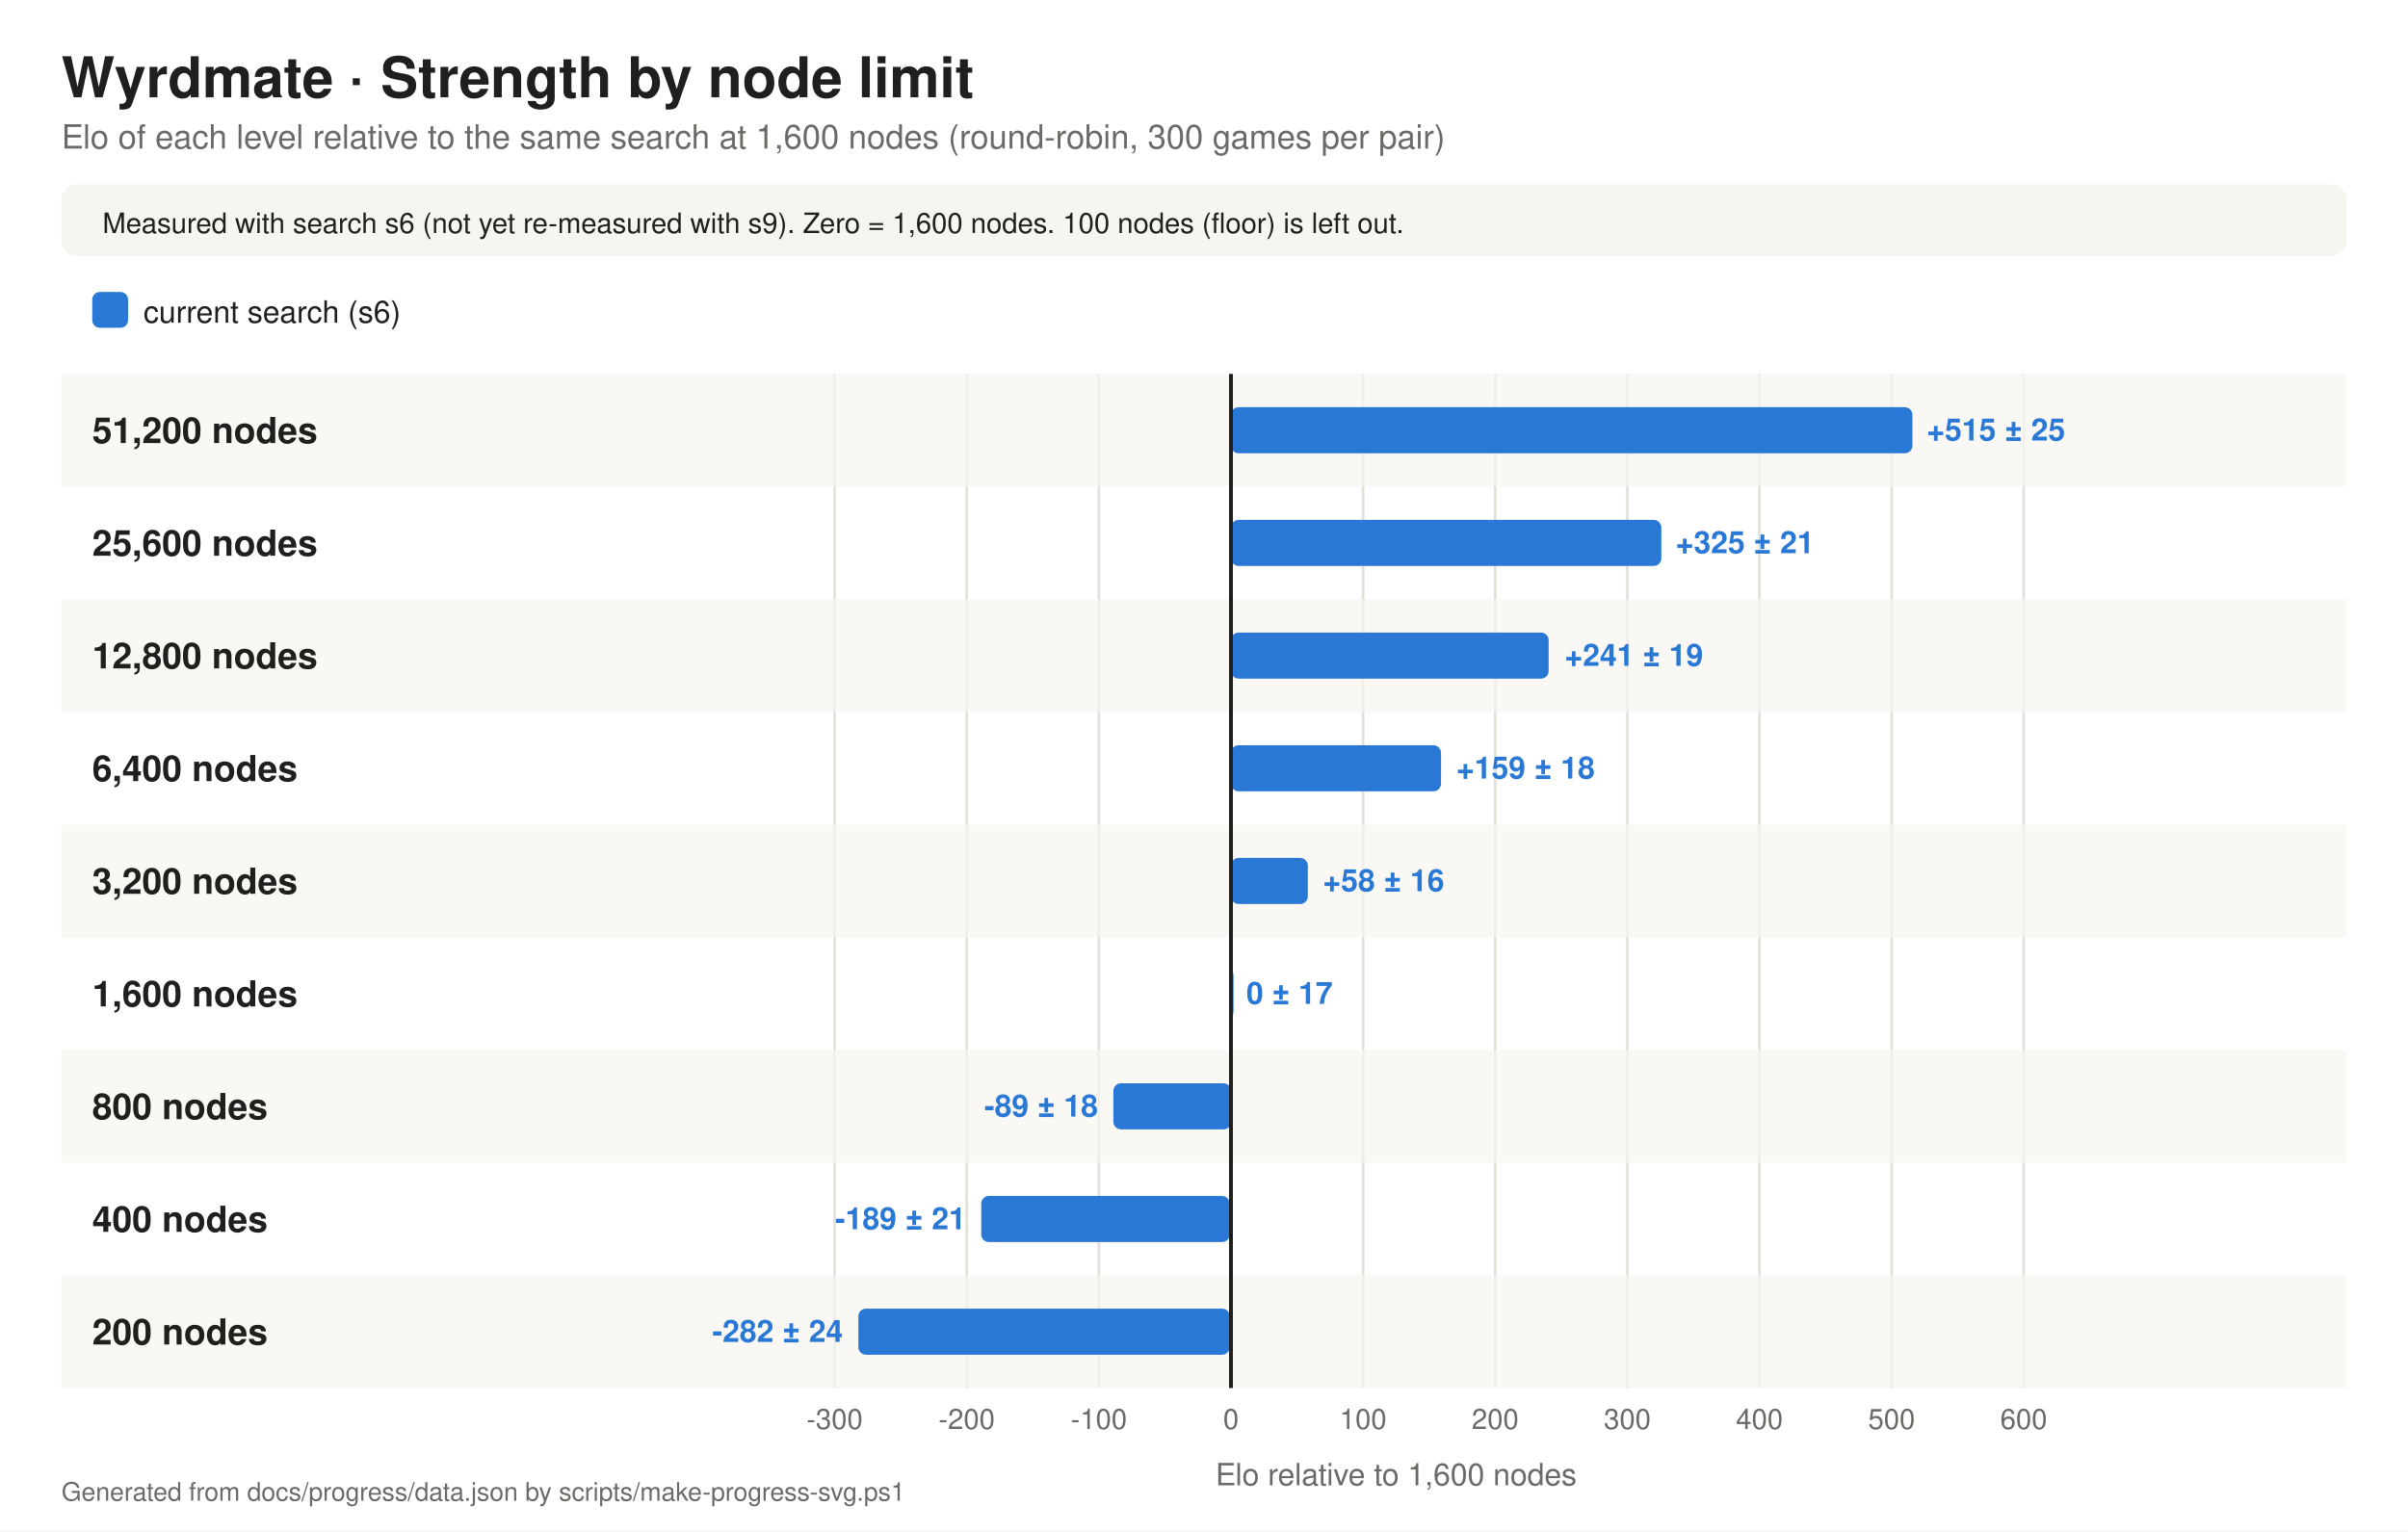
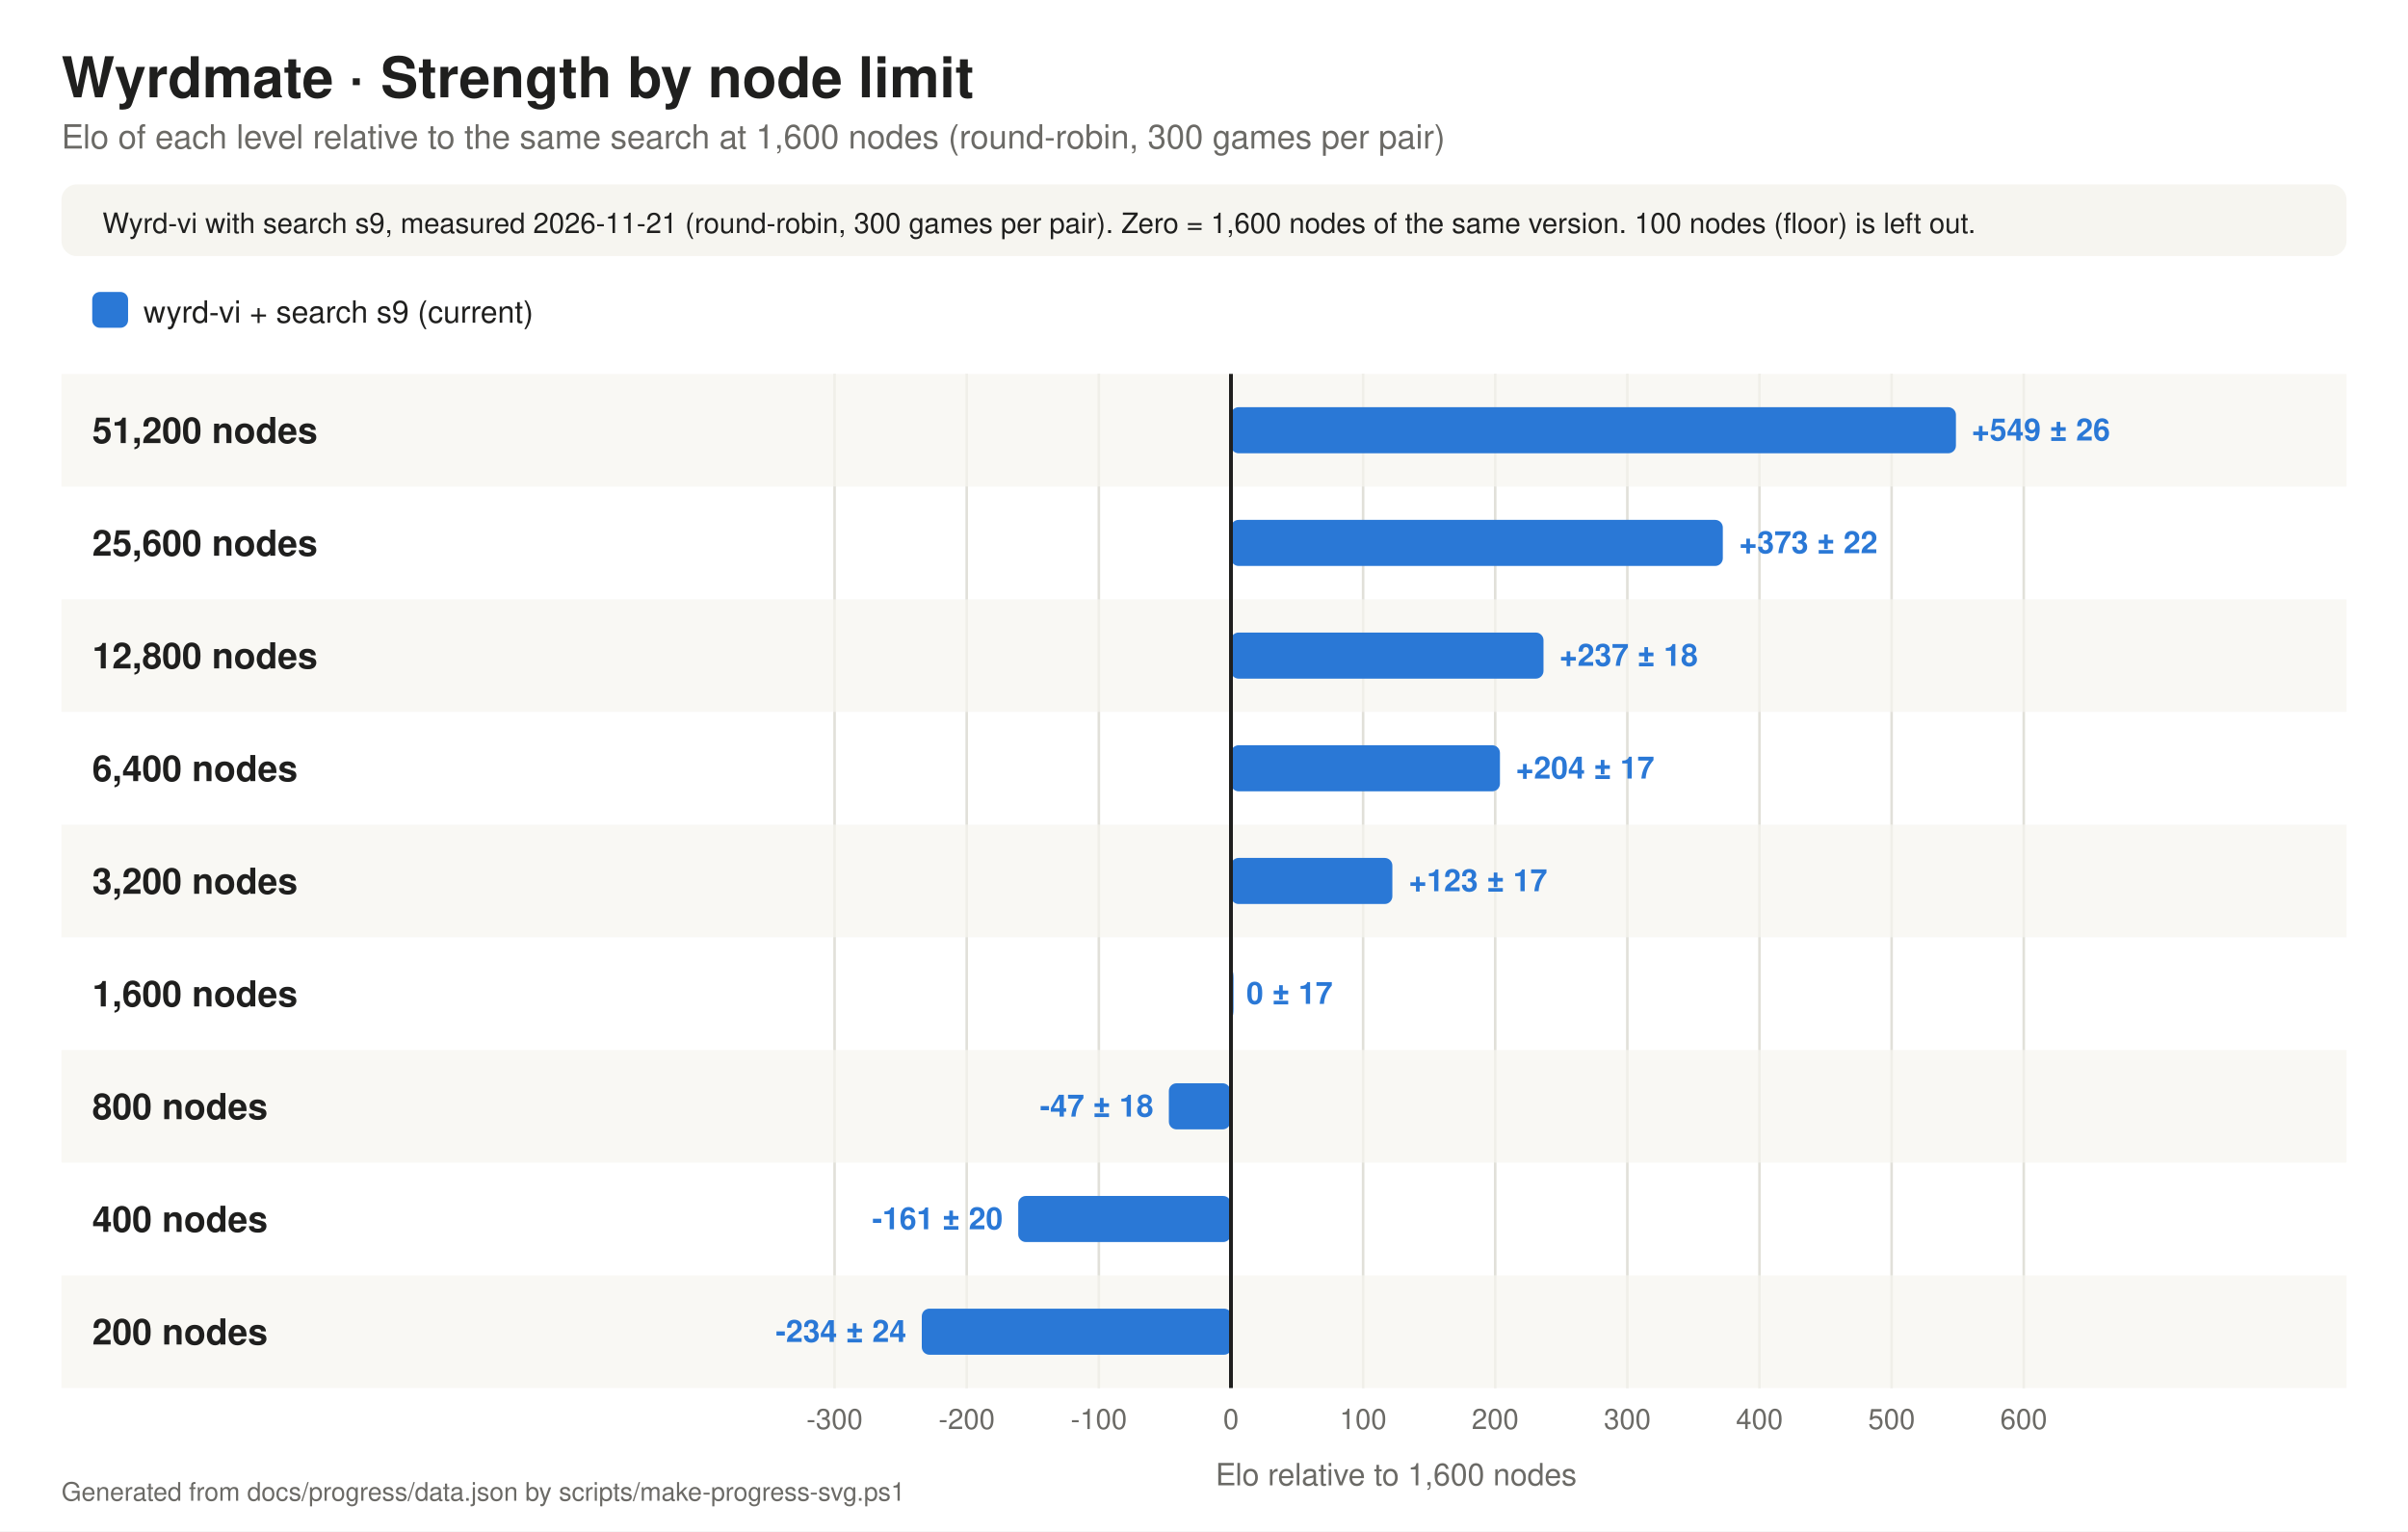
<svg xmlns="http://www.w3.org/2000/svg" width="940" height="598" viewBox="0 0 940 598" font-family="Segoe UI,Helvetica,Arial,sans-serif" role="img" aria-label="Wyrdmate · Strength by node limit">
  <rect width="940" height="598" fill="#ffffff" />
  <text x="24" y="38" font-size="22" font-weight="700" fill="#1f1f1e" text-anchor="start">Wyrdmate · Strength by node limit</text>
  <text x="24" y="58" font-size="13" font-weight="400" fill="#6b6a66" text-anchor="start">Elo of each level relative to the same search at 1,600 nodes (round-robin, 300 games per pair)</text>
  <rect x="24" y="72" width="892" height="28" rx="6" fill="#f6f5f0" />
-   <text x="40" y="91" font-size="11" font-weight="400" fill="#1f1f1e" text-anchor="start">Measured with search s6 (not yet re-measured with s9). Zero = 1,600 nodes. 100 nodes (floor) is left out.</text>
+   <text x="40" y="91" font-size="11" font-weight="400" fill="#1f1f1e" text-anchor="start">Wyrd-vi with search s9, measured 2026-11-21 (round-robin, 300 games per pair). Zero = 1,600 nodes of the same version. 100 nodes (floor) is left out.</text>
  <rect x="36" y="114" width="14" height="14" rx="3" fill="#2a78d6" />
-   <text x="56" y="126" font-size="12" font-weight="400" fill="#1f1f1e" text-anchor="start">current search (s6)</text>
+   <text x="56" y="126" font-size="12" font-weight="400" fill="#1f1f1e" text-anchor="start">wyrd-vi + search s9 (current)</text>
  <line x1="325.79" y1="146" x2="325.79" y2="542" stroke="#e1e0d9" />
  <text x="325.79" y="558" font-size="11" font-weight="400" fill="#6b6a66" text-anchor="middle">-300</text>
  <line x1="377.37" y1="146" x2="377.37" y2="542" stroke="#e1e0d9" />
  <text x="377.37" y="558" font-size="11" font-weight="400" fill="#6b6a66" text-anchor="middle">-200</text>
  <line x1="428.95" y1="146" x2="428.95" y2="542" stroke="#e1e0d9" />
  <text x="428.95" y="558" font-size="11" font-weight="400" fill="#6b6a66" text-anchor="middle">-100</text>
  <line x1="480.53" y1="146" x2="480.53" y2="542" stroke="#e1e0d9" />
  <text x="480.53" y="558" font-size="11" font-weight="400" fill="#6b6a66" text-anchor="middle">0</text>
  <line x1="532.11" y1="146" x2="532.11" y2="542" stroke="#e1e0d9" />
  <text x="532.11" y="558" font-size="11" font-weight="400" fill="#6b6a66" text-anchor="middle">100</text>
  <line x1="583.68" y1="146" x2="583.68" y2="542" stroke="#e1e0d9" />
  <text x="583.68" y="558" font-size="11" font-weight="400" fill="#6b6a66" text-anchor="middle">200</text>
  <line x1="635.26" y1="146" x2="635.26" y2="542" stroke="#e1e0d9" />
  <text x="635.26" y="558" font-size="11" font-weight="400" fill="#6b6a66" text-anchor="middle">300</text>
  <line x1="686.84" y1="146" x2="686.84" y2="542" stroke="#e1e0d9" />
  <text x="686.84" y="558" font-size="11" font-weight="400" fill="#6b6a66" text-anchor="middle">400</text>
  <line x1="738.42" y1="146" x2="738.42" y2="542" stroke="#e1e0d9" />
  <text x="738.42" y="558" font-size="11" font-weight="400" fill="#6b6a66" text-anchor="middle">500</text>
  <line x1="790" y1="146" x2="790" y2="542" stroke="#e1e0d9" />
  <text x="790" y="558" font-size="11" font-weight="400" fill="#6b6a66" text-anchor="middle">600</text>
  <rect x="24" y="146" width="892" height="44" fill="#f6f5f0" opacity="0.7" />
  <text x="36" y="173" font-size="14" font-weight="700" fill="#1f1f1e" text-anchor="start">51,200 nodes</text>
-   <rect x="480.53" y="159" width="266" height="18" rx="3" fill="#2a78d6" />
-   <text x="752.16" y="172" font-size="12" font-weight="700" fill="#2a78d6" text-anchor="start">+515 ± 25</text>
+   <rect x="480.53" y="159" width="283" height="18" rx="3" fill="#2a78d6" />
+   <text x="769.69" y="172" font-size="12" font-weight="700" fill="#2a78d6" text-anchor="start">+549 ± 26</text>
  <text x="36" y="217" font-size="14" font-weight="700" fill="#1f1f1e" text-anchor="start">25,600 nodes</text>
-   <rect x="480.53" y="203" width="168" height="18" rx="3" fill="#2a78d6" />
-   <text x="654.16" y="216" font-size="12" font-weight="700" fill="#2a78d6" text-anchor="start">+325 ± 21</text>
+   <rect x="480.53" y="203" width="192" height="18" rx="3" fill="#2a78d6" />
+   <text x="678.92" y="216" font-size="12" font-weight="700" fill="#2a78d6" text-anchor="start">+373 ± 22</text>
  <rect x="24" y="234" width="892" height="44" fill="#f6f5f0" opacity="0.7" />
  <text x="36" y="261" font-size="14" font-weight="700" fill="#1f1f1e" text-anchor="start">12,800 nodes</text>
-   <rect x="480.53" y="247" width="124" height="18" rx="3" fill="#2a78d6" />
-   <text x="610.83" y="260" font-size="12" font-weight="700" fill="#2a78d6" text-anchor="start">+241 ± 19</text>
+   <rect x="480.53" y="247" width="122" height="18" rx="3" fill="#2a78d6" />
+   <text x="608.77" y="260" font-size="12" font-weight="700" fill="#2a78d6" text-anchor="start">+237 ± 18</text>
  <text x="36" y="305" font-size="14" font-weight="700" fill="#1f1f1e" text-anchor="start">6,400 nodes</text>
-   <rect x="480.53" y="291" width="82" height="18" rx="3" fill="#2a78d6" />
-   <text x="568.54" y="304" font-size="12" font-weight="700" fill="#2a78d6" text-anchor="start">+159 ± 18</text>
+   <rect x="480.53" y="291" width="105" height="18" rx="3" fill="#2a78d6" />
+   <text x="591.75" y="304" font-size="12" font-weight="700" fill="#2a78d6" text-anchor="start">+204 ± 17</text>
  <rect x="24" y="322" width="892" height="44" fill="#f6f5f0" opacity="0.7" />
  <text x="36" y="349" font-size="14" font-weight="700" fill="#1f1f1e" text-anchor="start">3,200 nodes</text>
-   <rect x="480.53" y="335" width="30" height="18" rx="3" fill="#2a78d6" />
-   <text x="516.44" y="348" font-size="12" font-weight="700" fill="#2a78d6" text-anchor="start">+58 ± 16</text>
+   <rect x="480.53" y="335" width="63" height="18" rx="3" fill="#2a78d6" />
+   <text x="549.97" y="348" font-size="12" font-weight="700" fill="#2a78d6" text-anchor="start">+123 ± 17</text>
  <text x="36" y="393" font-size="14" font-weight="700" fill="#1f1f1e" text-anchor="start">1,600 nodes</text>
  <rect x="480.53" y="379" width="1" height="18" rx="3" fill="#2a78d6" />
  <text x="486.53" y="392" font-size="12" font-weight="700" fill="#2a78d6" text-anchor="start">0 ± 17</text>
  <rect x="24" y="410" width="892" height="44" fill="#f6f5f0" opacity="0.7" />
  <text x="36" y="437" font-size="14" font-weight="700" fill="#1f1f1e" text-anchor="start">800 nodes</text>
-   <rect x="434.62" y="423" width="46" height="18" rx="3" fill="#2a78d6" />
-   <text x="428.62" y="436" font-size="12" font-weight="700" fill="#2a78d6" text-anchor="end">-89 ± 18</text>
+   <rect x="456.28" y="423" width="24" height="18" rx="3" fill="#2a78d6" />
+   <text x="450.28" y="436" font-size="12" font-weight="700" fill="#2a78d6" text-anchor="end">-47 ± 18</text>
  <text x="36" y="481" font-size="14" font-weight="700" fill="#1f1f1e" text-anchor="start">400 nodes</text>
-   <rect x="383.04" y="467" width="97" height="18" rx="3" fill="#2a78d6" />
-   <text x="377.04" y="480" font-size="12" font-weight="700" fill="#2a78d6" text-anchor="end">-189 ± 21</text>
+   <rect x="397.48" y="467" width="83" height="18" rx="3" fill="#2a78d6" />
+   <text x="391.48" y="480" font-size="12" font-weight="700" fill="#2a78d6" text-anchor="end">-161 ± 20</text>
  <rect x="24" y="498" width="892" height="44" fill="#f6f5f0" opacity="0.7" />
  <text x="36" y="525" font-size="14" font-weight="700" fill="#1f1f1e" text-anchor="start">200 nodes</text>
-   <rect x="335.07" y="511" width="145" height="18" rx="3" fill="#2a78d6" />
-   <text x="329.07" y="524" font-size="12" font-weight="700" fill="#2a78d6" text-anchor="end">-282 ± 24</text>
+   <rect x="359.83" y="511" width="121" height="18" rx="3" fill="#2a78d6" />
+   <text x="353.83" y="524" font-size="12" font-weight="700" fill="#2a78d6" text-anchor="end">-234 ± 24</text>
  <line x1="480.53" y1="146" x2="480.53" y2="542" stroke="#1f1f1e" stroke-width="1.5" />
  <text x="545" y="580" font-size="12" font-weight="400" fill="#6b6a66" text-anchor="middle">Elo relative to 1,600 nodes</text>
  <text x="24" y="586" font-size="10" font-weight="400" fill="#6b6a66" text-anchor="start">Generated from docs/progress/data.json by scripts/make-progress-svg.ps1</text>
</svg>
